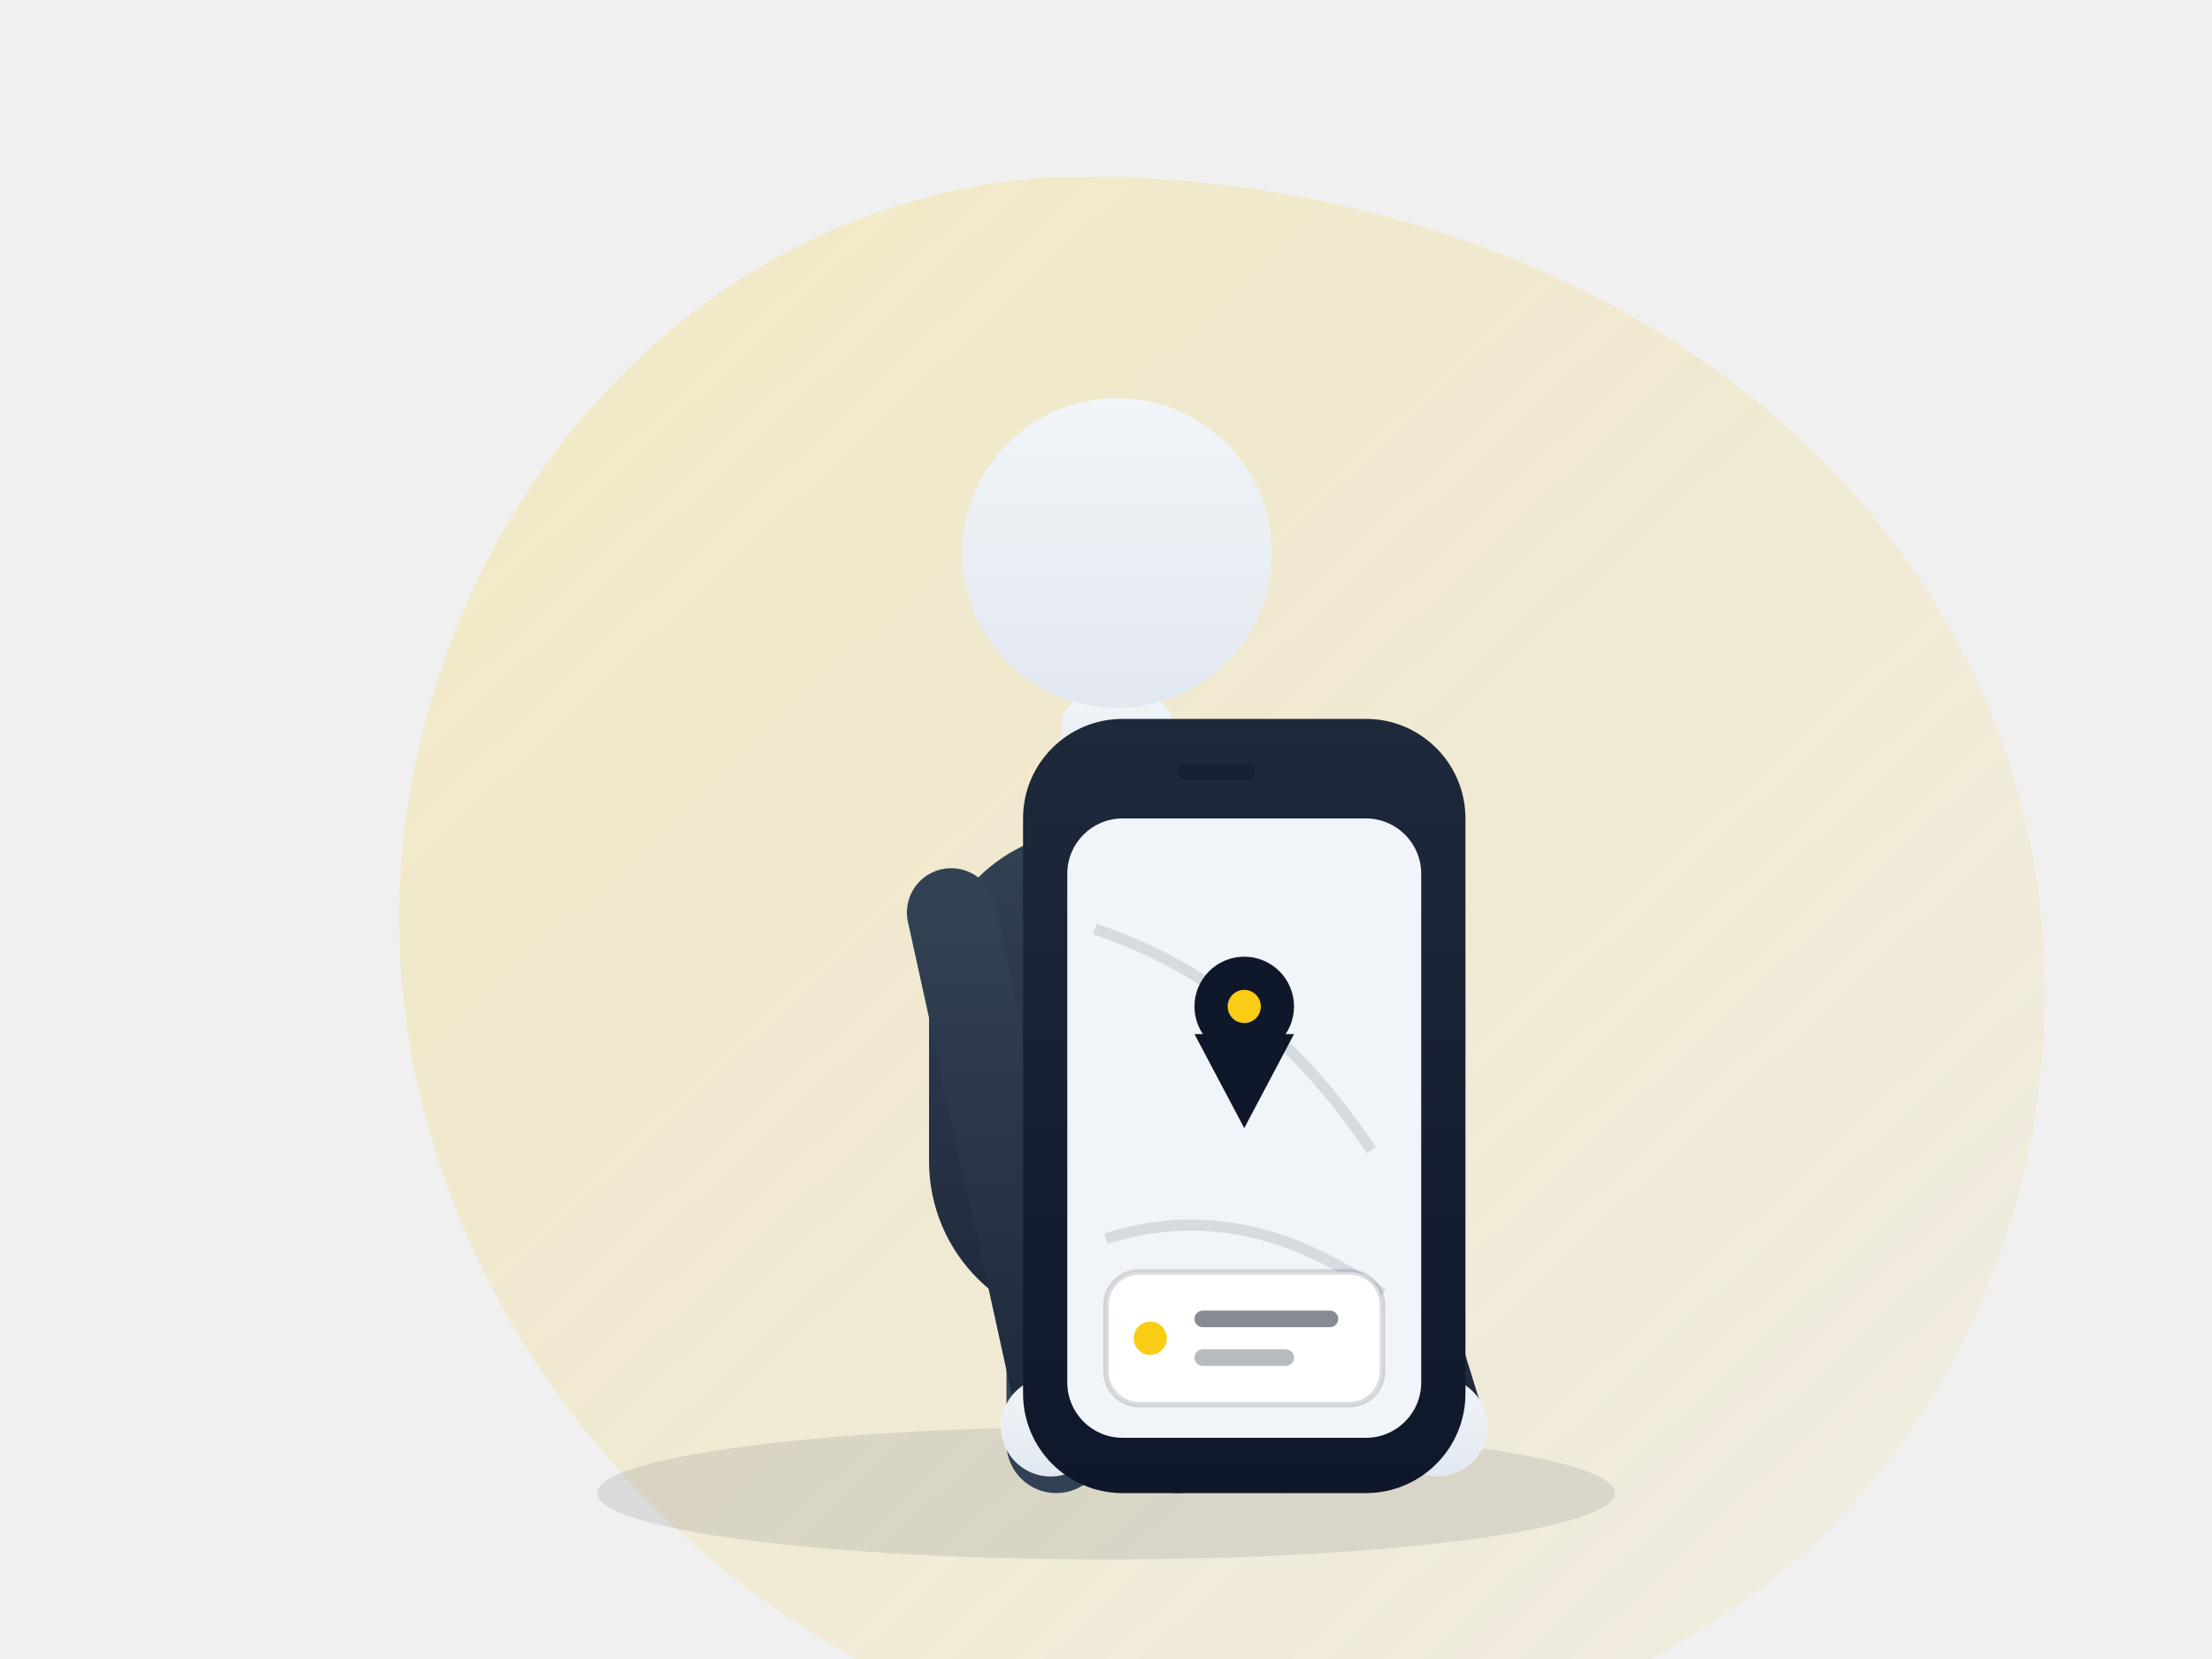
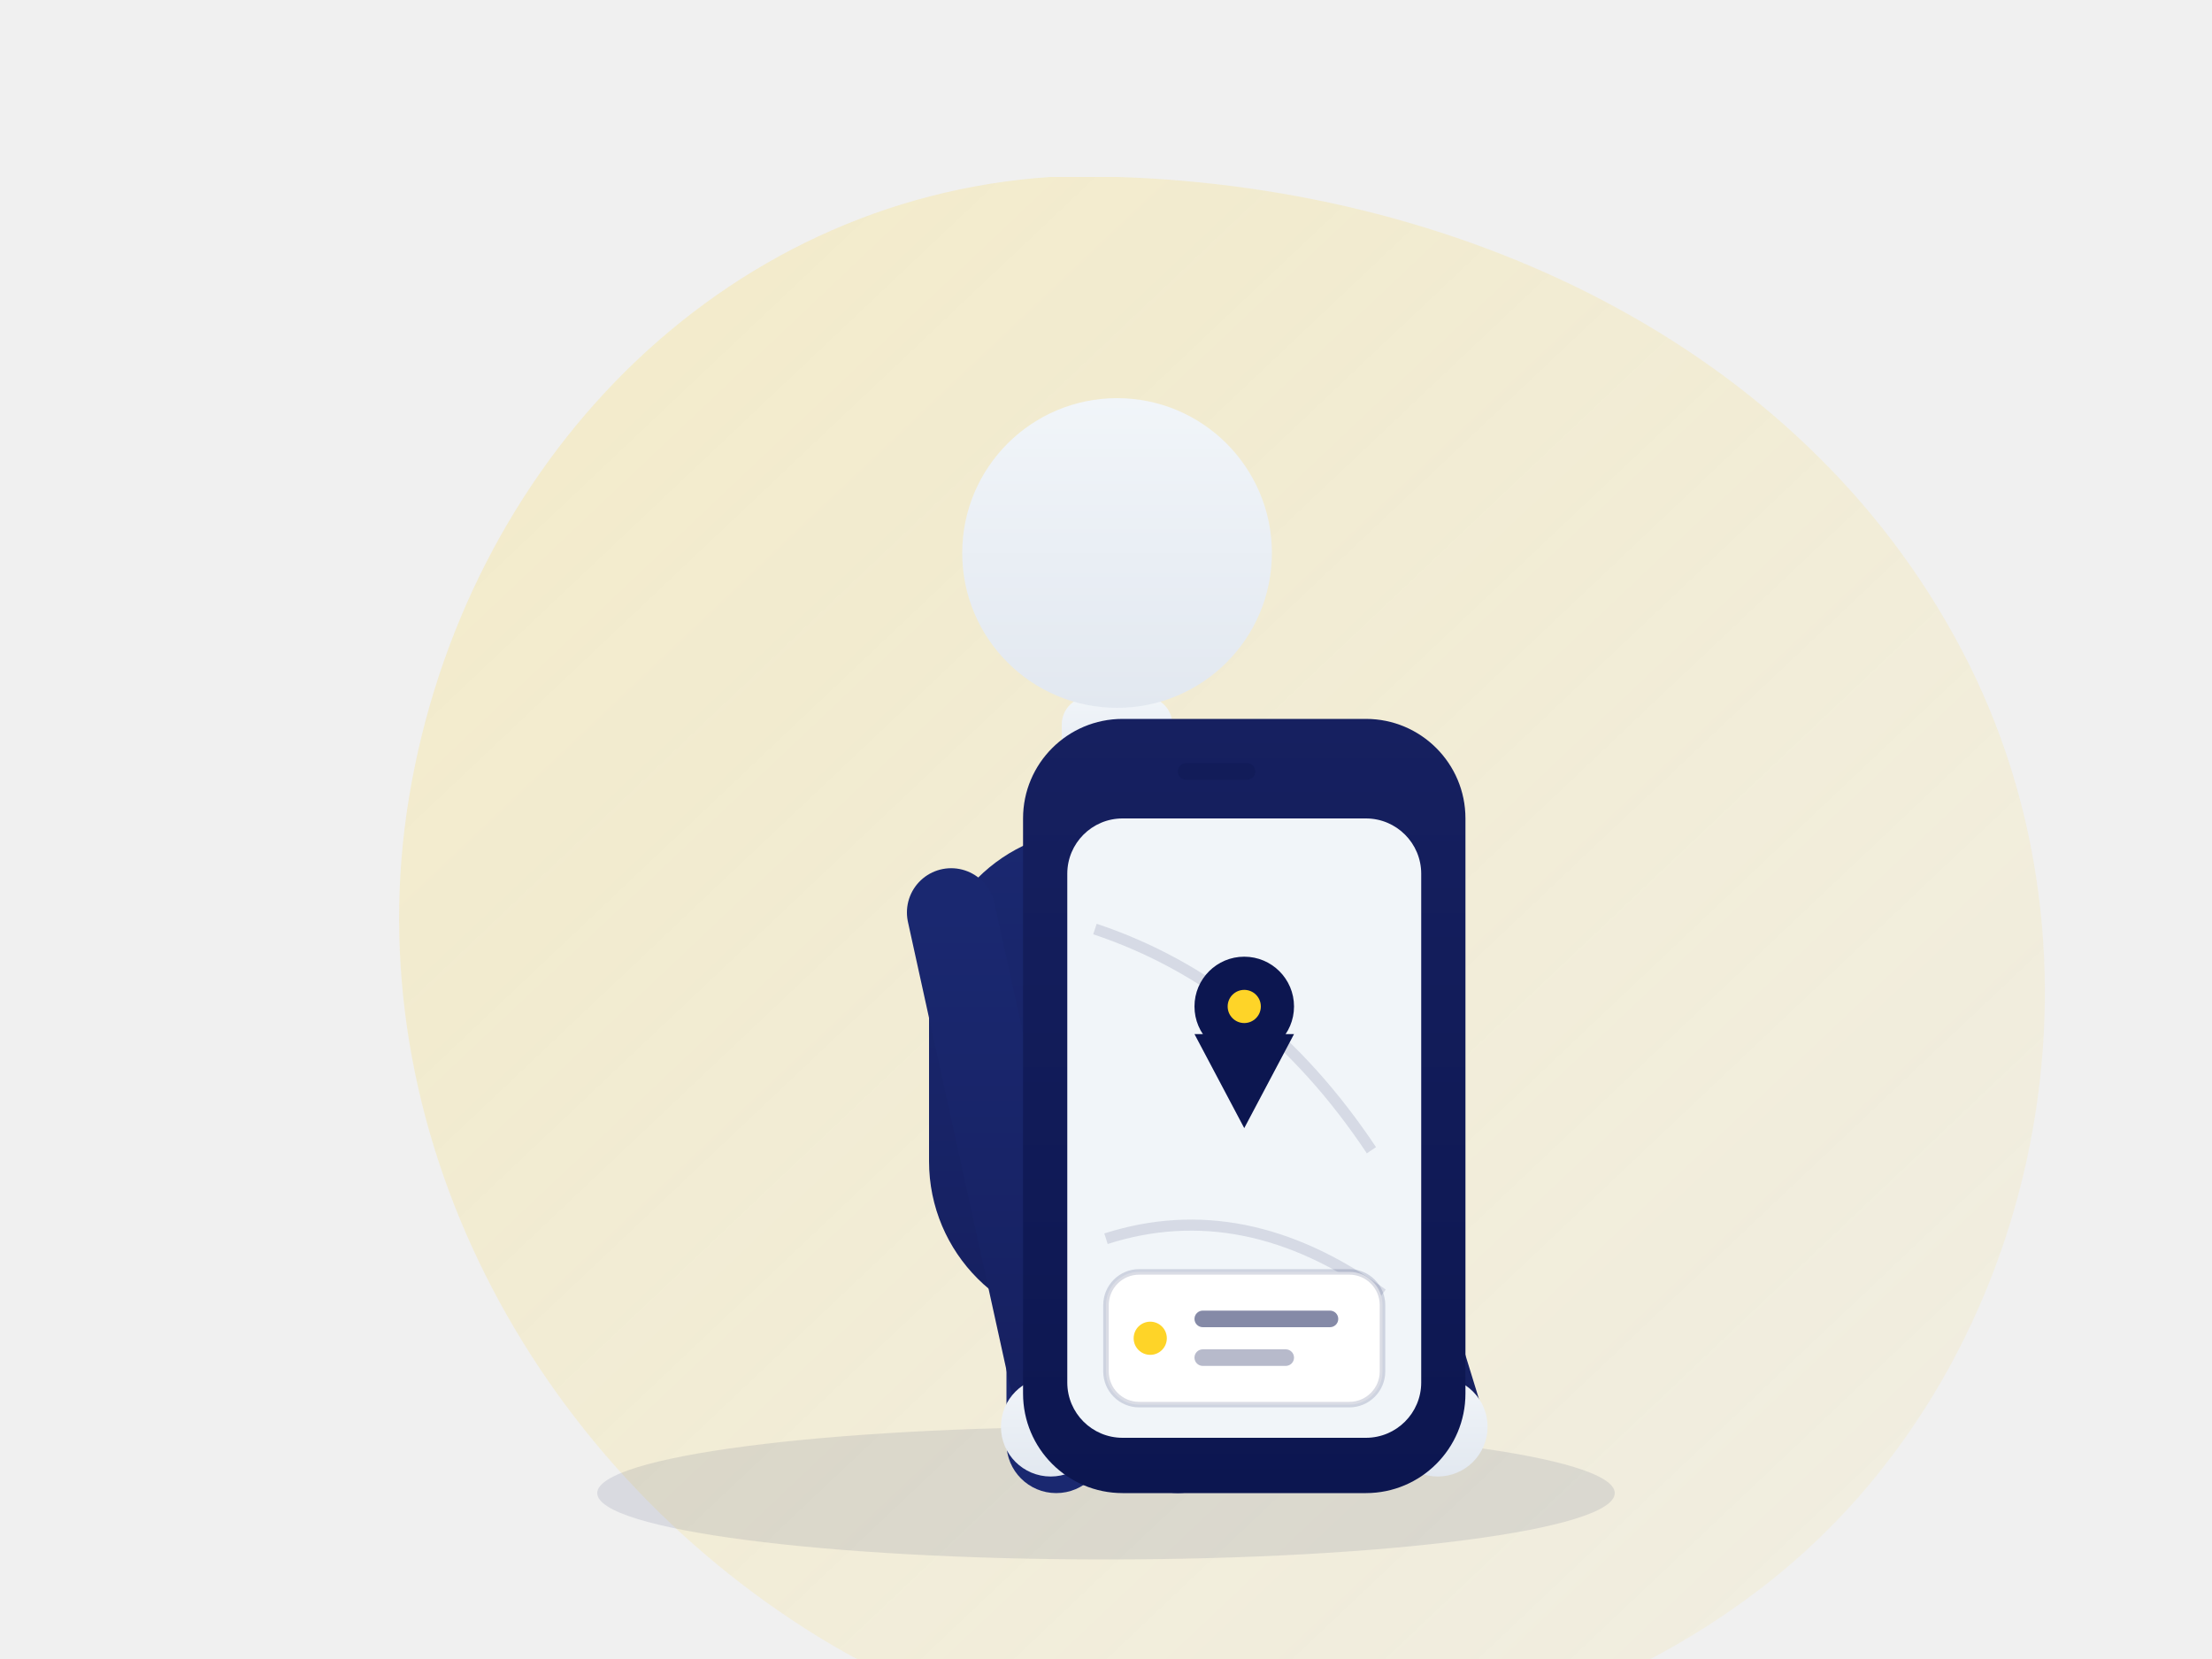
<svg xmlns="http://www.w3.org/2000/svg" viewBox="0 0 400 300" role="img">
  <defs>
    <linearGradient id="mbd-customer-using-app-blob" x1="0" y1="0" x2="1" y2="1">
-       <stop offset="0%" stop-color="#facc15" stop-opacity="0.2" />
-       <stop offset="100%" stop-color="#eab308" stop-opacity="0.06" />
+       <stop offset="0%" stop-color="#FED428" stop-opacity="0.2" />
+       <stop offset="100%" stop-color="#FED428" stop-opacity="0.06" />
    </linearGradient>
    <linearGradient id="mbd-customer-using-app-shirt" x1="0" y1="0" x2="0" y2="1">
-       <stop offset="0%" stop-color="#334155" />
-       <stop offset="100%" stop-color="#1e293b" />
+       <stop offset="0%" stop-color="#1A2870" />
+       <stop offset="100%" stop-color="#162060" />
    </linearGradient>
    <linearGradient id="mbd-customer-using-app-skin" x1="0" y1="0" x2="0" y2="1">
      <stop offset="0%" stop-color="#f1f5f9" />
      <stop offset="100%" stop-color="#e2e8f0" />
    </linearGradient>
    <linearGradient id="mbd-customer-using-app-phone" x1="0" y1="0" x2="0" y2="1">
-       <stop offset="0%" stop-color="#1e293b" />
-       <stop offset="100%" stop-color="#0f172a" />
+       <stop offset="0%" stop-color="#162060" />
+       <stop offset="100%" stop-color="#0C1650" />
    </linearGradient>
  </defs>
  <g id="backdrop">
    <path fill="url(#mbd-customer-using-app-blob)" d="M202 32c64 2 126 32 154 88 28 56 12 128-36 166-48 38-120 42-172 10-52-32-84-92-74-152C84 84 130 36 190 32c4 0 8 0 12 0Z" />
  </g>
  <g id="shadow">
-     <ellipse cx="200" cy="270" rx="92" ry="12" fill="#0f172a" opacity="0.1" />
+     <ellipse cx="200" cy="270" rx="92" ry="12" fill="#0C1650" opacity="0.1" />
  </g>
  <g id="figure">
    <g id="legs">
-       <rect x="182" y="225" width="18" height="45" rx="9" fill="#334155" />
-       <rect x="204" y="225" width="18" height="45" rx="9" fill="#334155" />
+       <rect x="182" y="225" width="18" height="45" rx="9" fill="#1A2870" />
+       <rect x="204" y="225" width="18" height="45" rx="9" fill="#1A2870" />
    </g>
    <g id="torso">
      <rect x="168" y="150" width="68" height="90" rx="30" fill="url(#mbd-customer-using-app-shirt)" />
    </g>
    <g id="neck">
      <rect x="192" y="126" width="20" height="16" rx="5" fill="url(#mbd-customer-using-app-skin)" />
    </g>
    <g id="head">
      <circle cx="202" cy="100" r="28" fill="url(#mbd-customer-using-app-skin)" />
    </g>
    <g id="arms">
      <path d="M172 165 L192 256" stroke="url(#mbd-customer-using-app-shirt)" stroke-width="16" stroke-linecap="round" fill="none" />
      <path d="M232 165 L260 256" stroke="url(#mbd-customer-using-app-shirt)" stroke-width="16" stroke-linecap="round" fill="none" />
      <circle cx="190" cy="258" r="9" fill="url(#mbd-customer-using-app-skin)" />
      <circle cx="260" cy="258" r="9" fill="url(#mbd-customer-using-app-skin)" />
    </g>
  </g>
  <g id="phone">
    <rect x="185" y="130" width="80" height="140" rx="18" fill="url(#mbd-customer-using-app-phone)" />
-     <rect x="213" y="138" width="14" height="3" rx="1.5" fill="#0f172a" opacity="0.4" />
+     <rect x="213" y="138" width="14" height="3" rx="1.5" fill="#0C1650" opacity="0.4" />
    <rect x="193" y="148" width="64" height="112" rx="10" fill="#f1f5f9" />
    <g id="map-lines">
-       <path d="M198 168q30 10 50 40" stroke="#0f172a" stroke-opacity="0.12" stroke-width="2" fill="none" />
-       <path d="M200 224q25 -8 50 10" stroke="#0f172a" stroke-opacity="0.12" stroke-width="2" fill="none" />
+       <path d="M198 168q30 10 50 40" stroke="#0C1650" stroke-opacity="0.12" stroke-width="2" fill="none" />
+       <path d="M200 224q25 -8 50 10" stroke="#0C1650" stroke-opacity="0.12" stroke-width="2" fill="none" />
    </g>
    <g id="map-pin">
-       <circle cx="225" cy="182" r="9" fill="#0f172a" />
-       <path d="M216 187 L225 204 L234 187 Z" fill="#0f172a" />
-       <circle cx="225" cy="182" r="3" fill="#facc15" />
+       <circle cx="225" cy="182" r="9" fill="#0C1650" />
+       <path d="M216 187 L225 204 L234 187 Z" fill="#0C1650" />
+       <circle cx="225" cy="182" r="3" fill="#FED428" />
    </g>
    <g id="status-card">
-       <rect x="200" y="230" width="50" height="24" rx="6" fill="#ffffff" stroke="#0f172a" stroke-opacity="0.15" />
-       <circle cx="208" cy="242" r="3" fill="#facc15" />
-       <rect x="216" y="237" width="26" height="3" rx="1.5" fill="#0f172a" opacity="0.5" />
-       <rect x="216" y="244" width="18" height="3" rx="1.5" fill="#0f172a" opacity="0.3" />
+       <rect x="200" y="230" width="50" height="24" rx="6" fill="#ffffff" stroke="#0C1650" stroke-opacity="0.15" />
+       <circle cx="208" cy="242" r="3" fill="#FED428" />
+       <rect x="216" y="237" width="26" height="3" rx="1.5" fill="#0C1650" opacity="0.5" />
+       <rect x="216" y="244" width="18" height="3" rx="1.5" fill="#0C1650" opacity="0.3" />
    </g>
  </g>
</svg>
